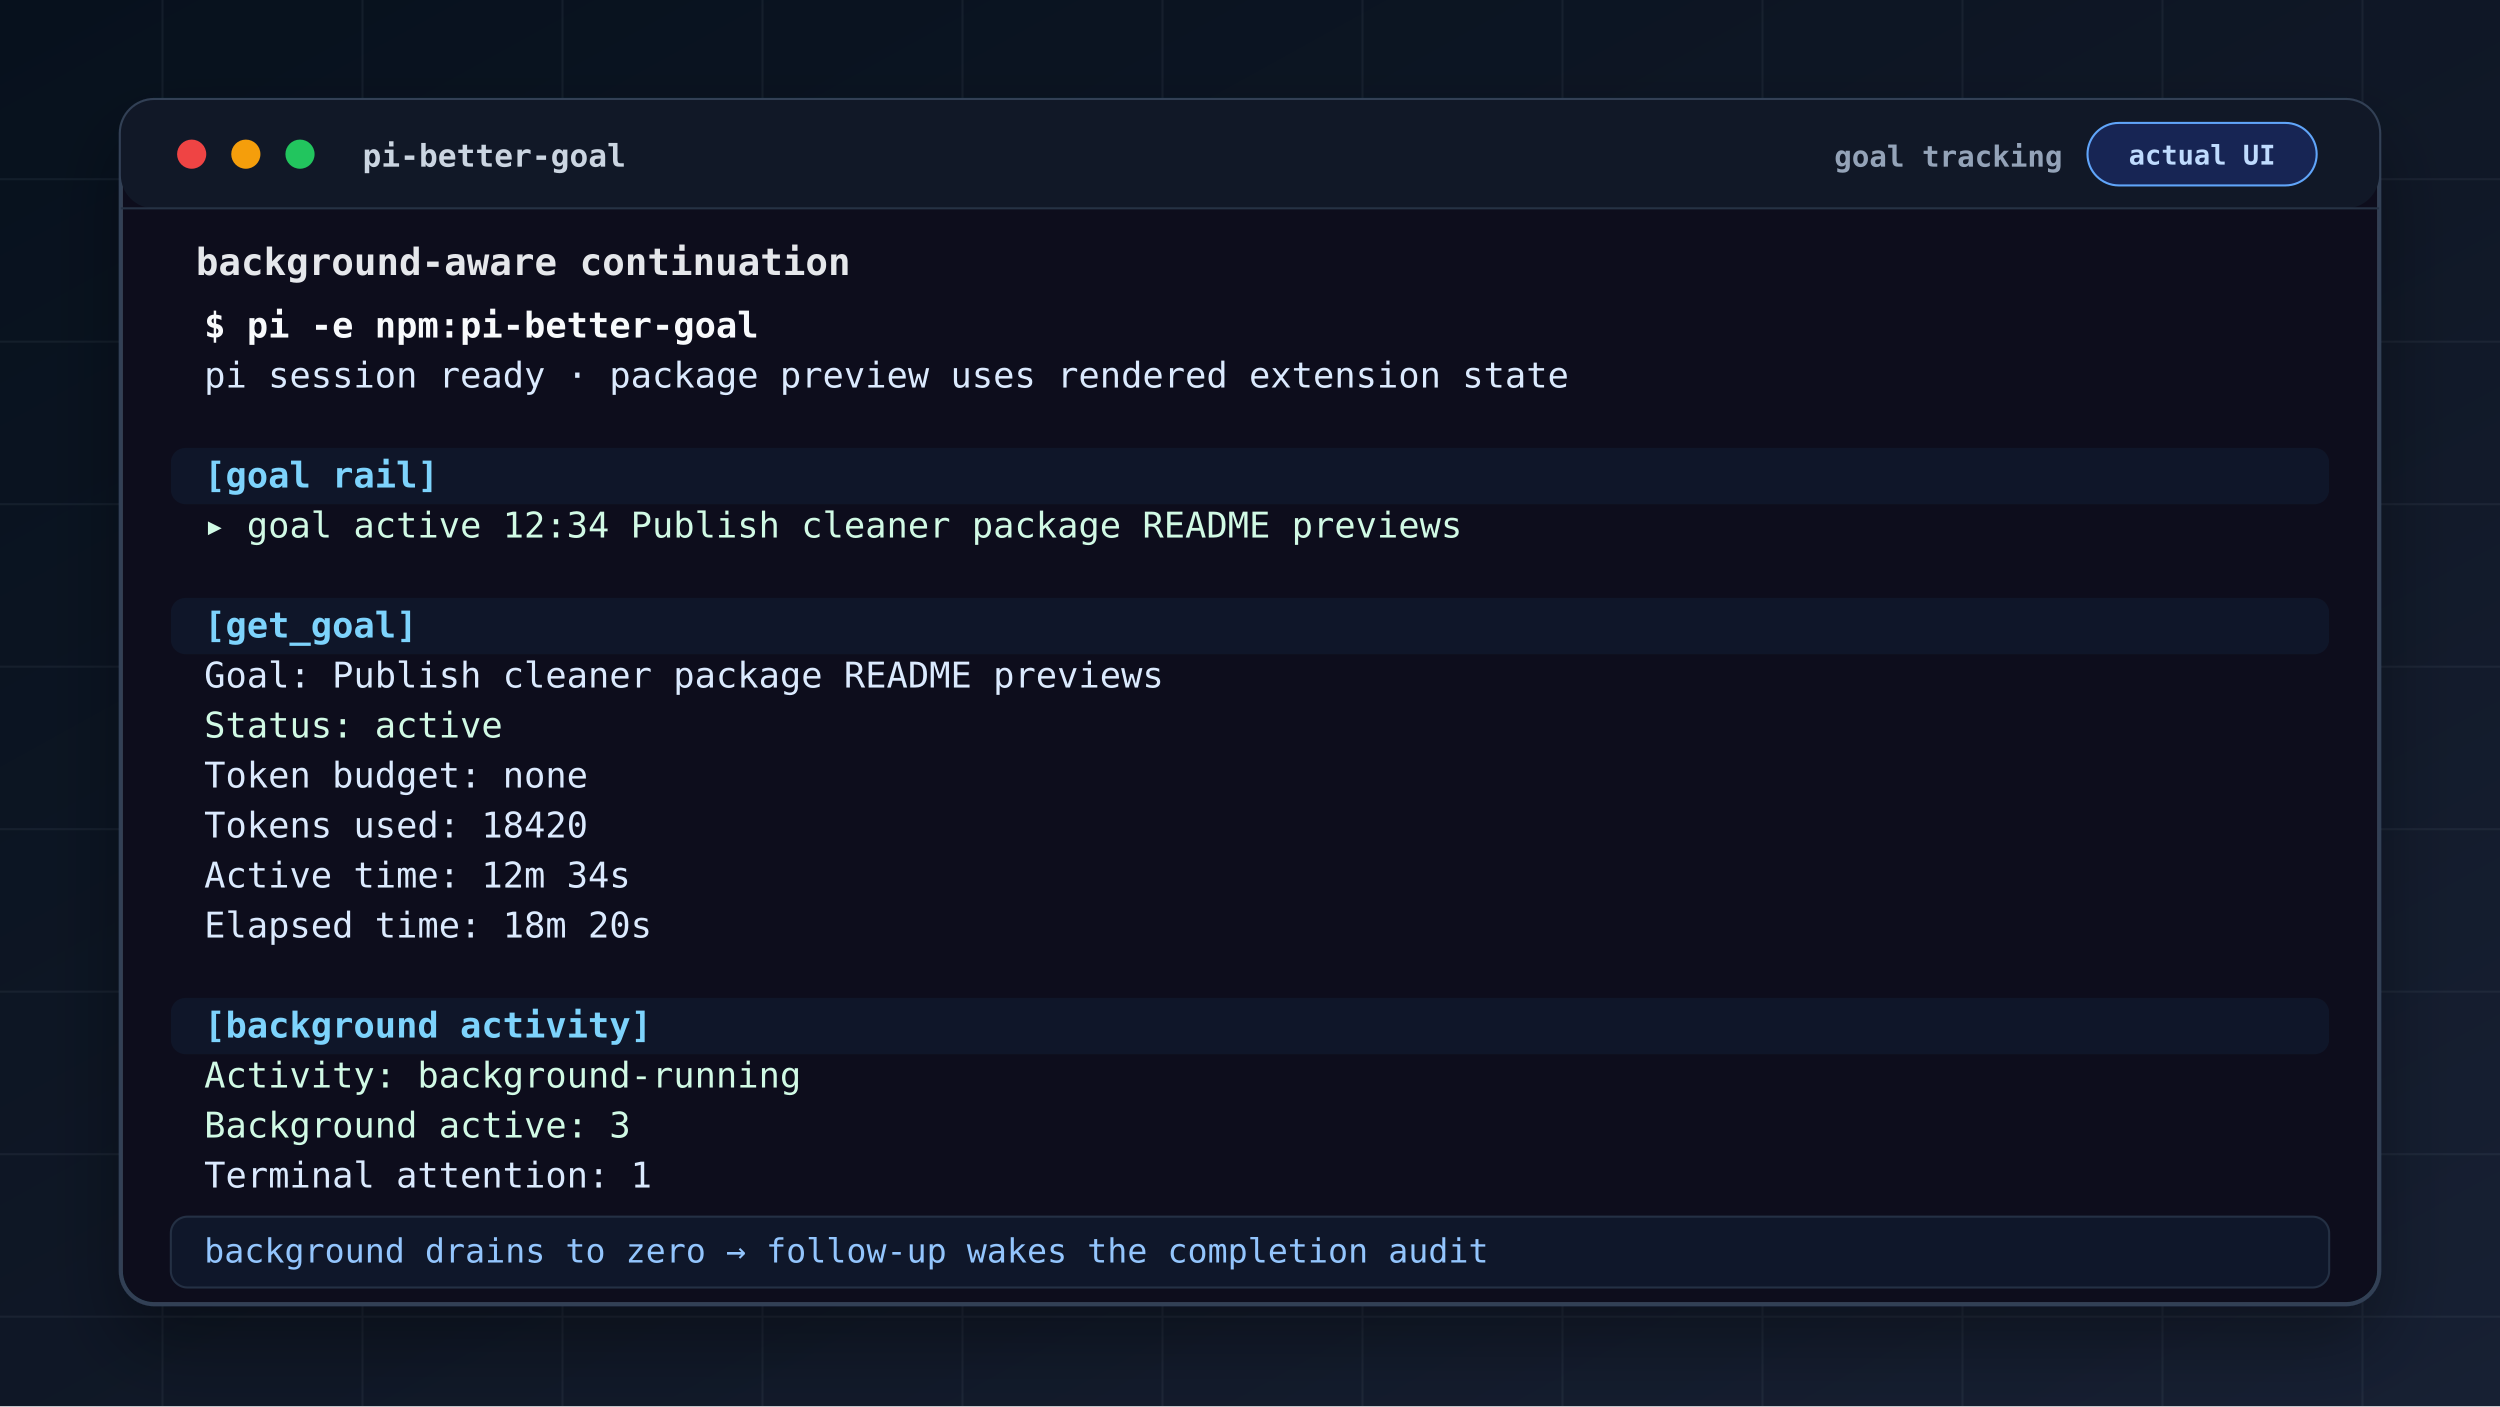
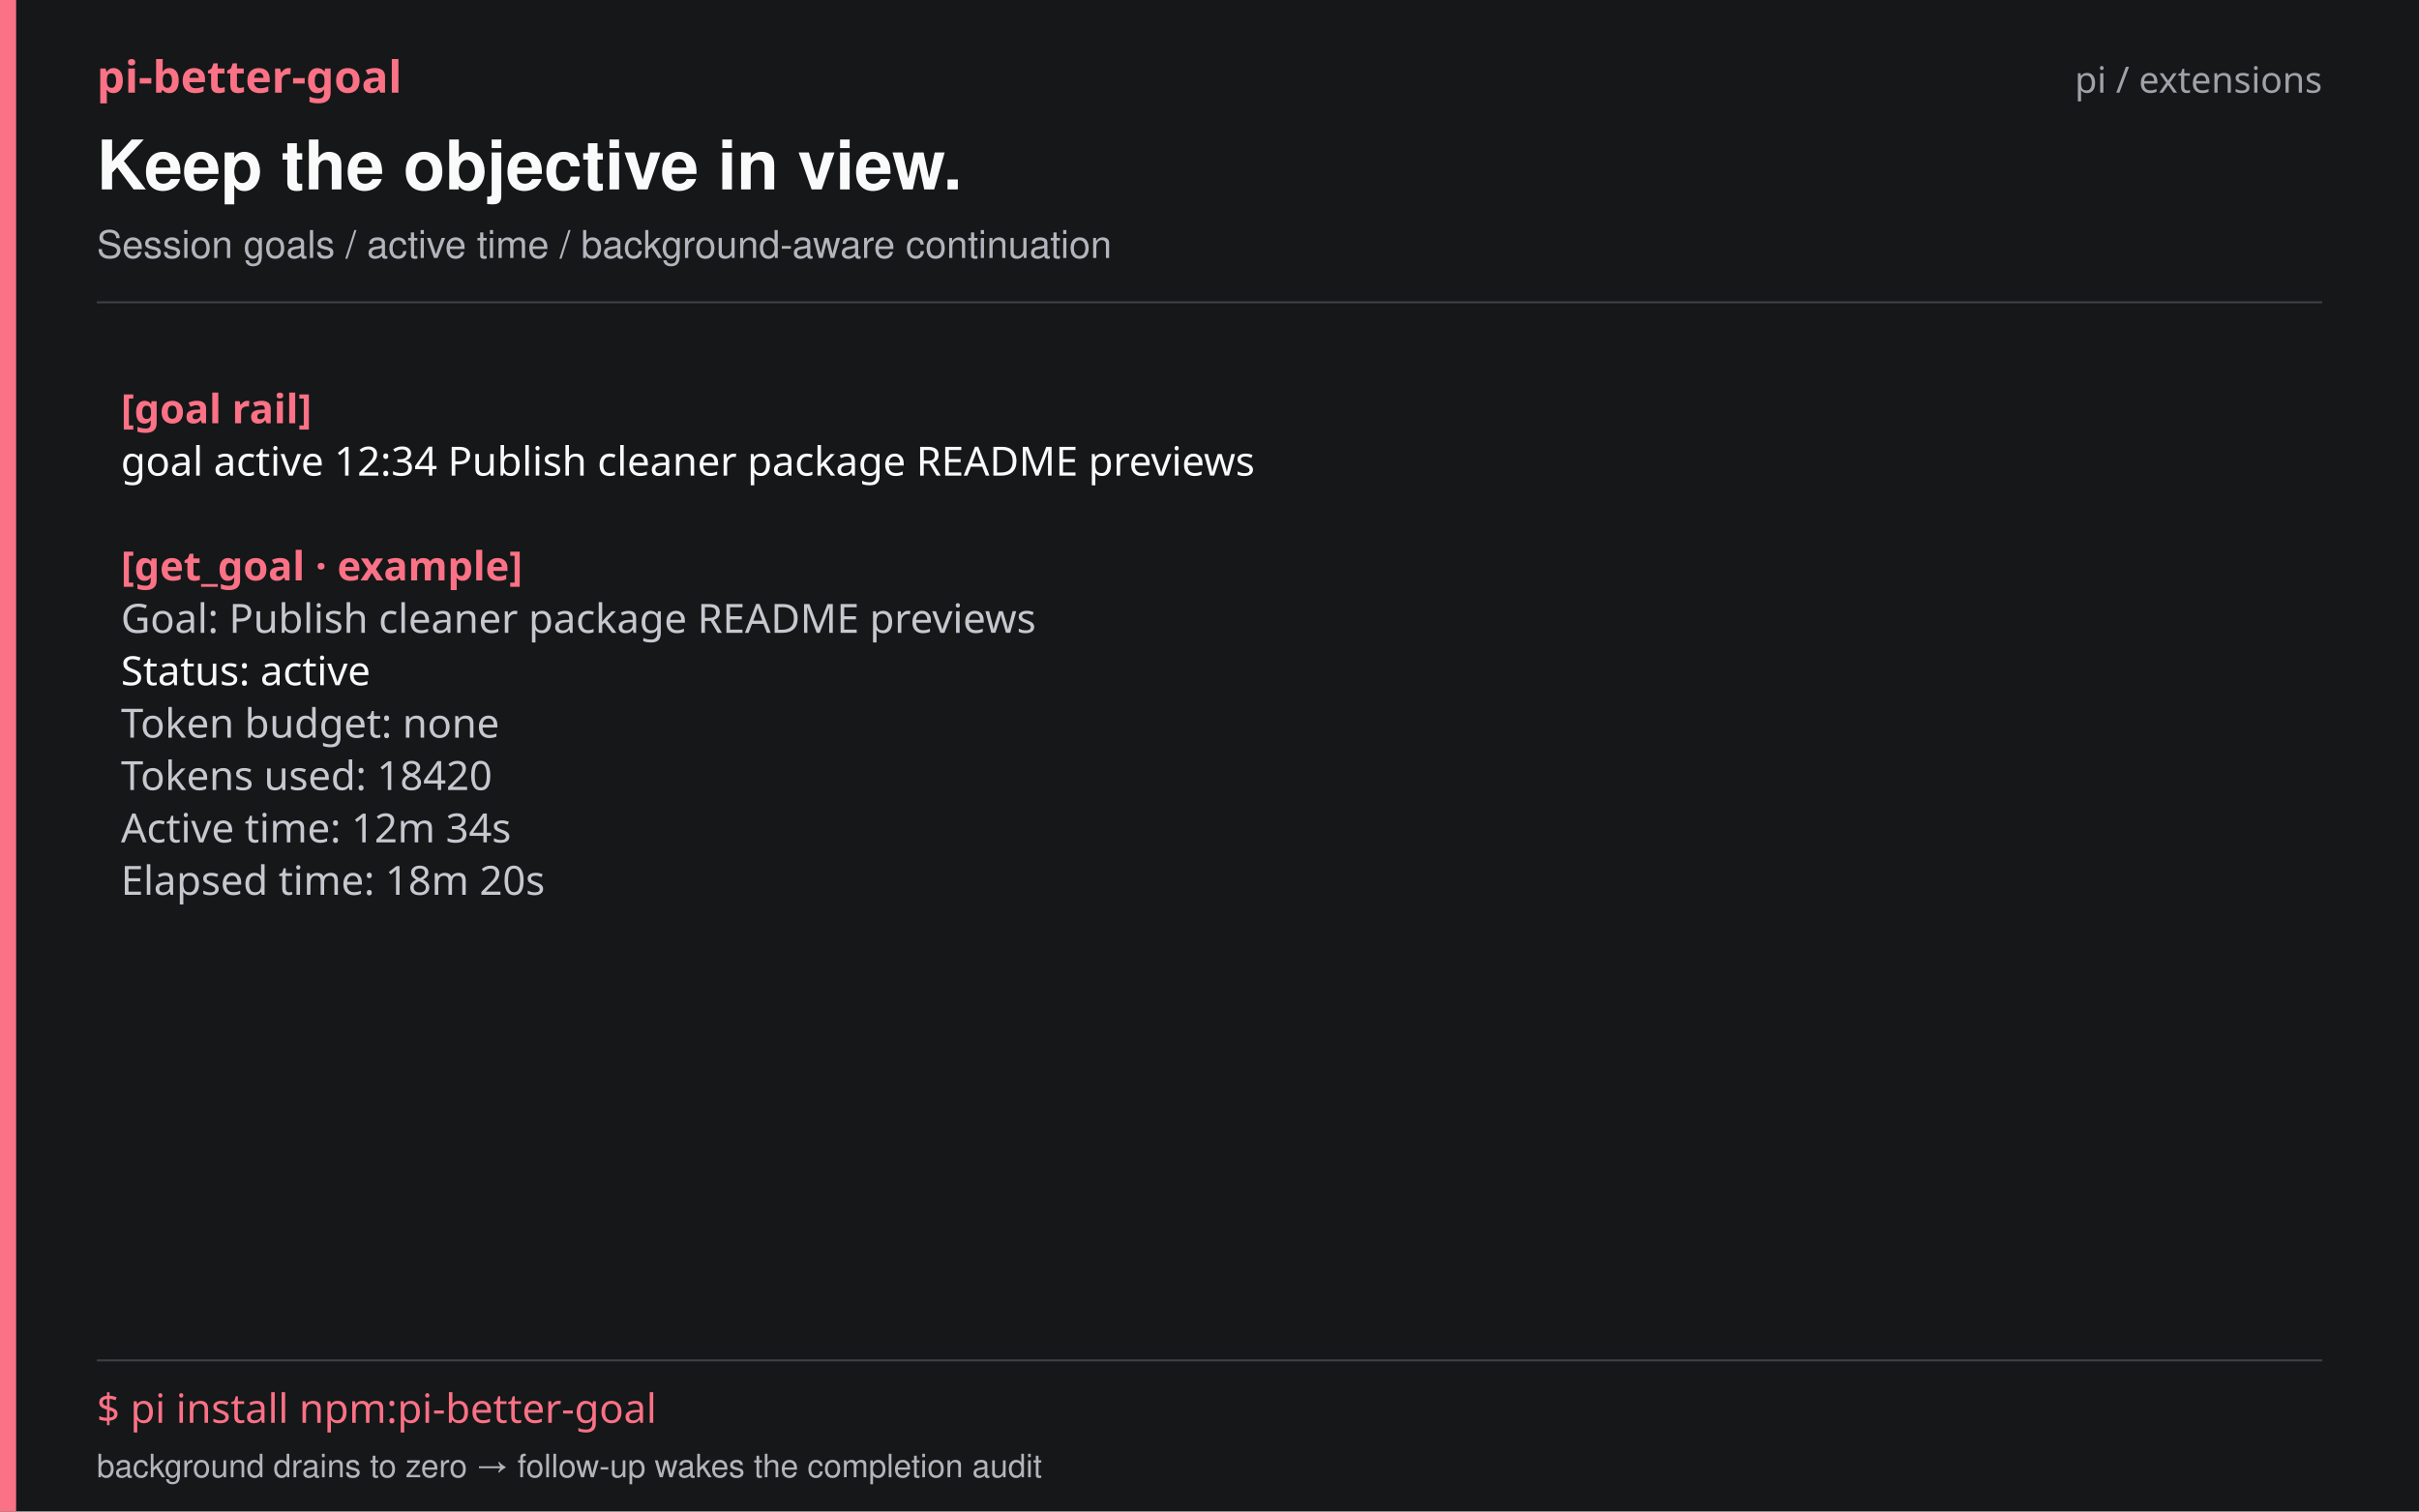
- <svg xmlns="http://www.w3.org/2000/svg" width="1200" height="675" viewBox="0 0 1200 675">
-   <defs>
-     <linearGradient id="bg" x1="0" y1="0" x2="1" y2="1">
-       <stop offset="0" stop-color="#07111d" />
-       <stop offset="0.55" stop-color="#101827" />
-       <stop offset="1" stop-color="#172033" />
-     </linearGradient>
-     <filter id="shadow" x="-20%" y="-20%" width="140%" height="140%">
-       <feDropShadow dx="0" dy="18" stdDeviation="18" flood-color="#000" flood-opacity="0.34" />
-     </filter>
-     <clipPath id="bodyClip">
-       <rect x="82" y="108" width="1036" height="468" rx="8" />
-     </clipPath>
-   </defs>
-   <rect width="1200" height="675" fill="url(#bg)" />
-   <g opacity="0.08">
-     <path d="M78 0 V675" stroke="#94a3b8" />
-     <path d="M174 0 V675" stroke="#94a3b8" />
-     <path d="M270 0 V675" stroke="#94a3b8" />
-     <path d="M366 0 V675" stroke="#94a3b8" />
-     <path d="M462 0 V675" stroke="#94a3b8" />
-     <path d="M558 0 V675" stroke="#94a3b8" />
-     <path d="M654 0 V675" stroke="#94a3b8" />
-     <path d="M750 0 V675" stroke="#94a3b8" />
-     <path d="M846 0 V675" stroke="#94a3b8" />
-     <path d="M942 0 V675" stroke="#94a3b8" />
-     <path d="M1038 0 V675" stroke="#94a3b8" />
-     <path d="M1134 0 V675" stroke="#94a3b8" />
-     <path d="M0 86 H1200" stroke="#94a3b8" />
-     <path d="M0 164 H1200" stroke="#94a3b8" />
-     <path d="M0 242 H1200" stroke="#94a3b8" />
-     <path d="M0 320 H1200" stroke="#94a3b8" />
-     <path d="M0 398 H1200" stroke="#94a3b8" />
-     <path d="M0 476 H1200" stroke="#94a3b8" />
-     <path d="M0 554 H1200" stroke="#94a3b8" />
-     <path d="M0 632 H1200" stroke="#94a3b8" />
-   </g>
-   <g filter="url(#shadow)">
-     <rect x="58" y="48" width="1084" height="578" rx="16" fill="#090f1a" stroke="#334155" stroke-width="2" />
-   </g>
-   <rect x="58" y="48" width="1084" height="52" rx="16" fill="#111827" />
-   <path d="M58 100 H1142" stroke="#263244" />
-   <circle cx="92" cy="74" r="7" fill="#ef4444" />
-   <circle cx="118" cy="74" r="7" fill="#f59e0b" />
-   <circle cx="144" cy="74" r="7" fill="#22c55e" />
-   <text x="174" y="80" font-family="SFMono-Regular, ui-monospace, Menlo, Consolas, monospace" font-size="15" font-weight="700" fill="#cbd5e1">pi-better-goal</text>
-   <text x="990" y="80" text-anchor="end" font-family="SFMono-Regular, ui-monospace, Menlo, Consolas, monospace" font-size="14" font-weight="600" fill="#94a3b8">goal tracking</text>
-   <rect x="1002" y="59" width="110" height="30" rx="15" fill="#172554" stroke="#60a5fa" />
-   <text x="1057" y="79" text-anchor="middle" font-family="SFMono-Regular, ui-monospace, Menlo, Consolas, monospace" font-size="13" font-weight="700" fill="#bfdbfe">actual UI</text>
-   <text x="94" y="132" font-family="SFMono-Regular, ui-monospace, Menlo, Consolas, monospace" font-size="18" font-weight="700" fill="#e5e7eb">background-aware continuation</text>
-   <g clip-path="url(#bodyClip)">
-     <text x="98" y="162" font-family="SFMono-Regular, ui-monospace, Menlo, Consolas, monospace" font-size="17" font-weight="800" fill="#f8fafc">$ pi -e npm:pi-better-goal</text>
-     <text x="98" y="186" font-family="SFMono-Regular, ui-monospace, Menlo, Consolas, monospace" font-size="17" font-weight="500" fill="#dbeafe">pi session ready · package preview uses rendered extension state</text>
-     <text x="98" y="210" font-family="SFMono-Regular, ui-monospace, Menlo, Consolas, monospace" font-size="17" font-weight="500" fill="#94a3b8" />
-     <rect x="82" y="215" width="1036" height="27" rx="7" fill="#0f172a" opacity="0.9" />
-     <text x="98" y="234" font-family="SFMono-Regular, ui-monospace, Menlo, Consolas, monospace" font-size="17" font-weight="800" fill="#7dd3fc">[goal rail]</text>
-     <text x="98" y="258" font-family="SFMono-Regular, ui-monospace, Menlo, Consolas, monospace" font-size="17" font-weight="500" fill="#d1fae5">▸ goal active 12:34 Publish cleaner package README previews</text>
-     <text x="98" y="282" font-family="SFMono-Regular, ui-monospace, Menlo, Consolas, monospace" font-size="17" font-weight="500" fill="#94a3b8" />
-     <rect x="82" y="287" width="1036" height="27" rx="7" fill="#0f172a" opacity="0.9" />
-     <text x="98" y="306" font-family="SFMono-Regular, ui-monospace, Menlo, Consolas, monospace" font-size="17" font-weight="800" fill="#7dd3fc">[get_goal]</text>
-     <text x="98" y="330" font-family="SFMono-Regular, ui-monospace, Menlo, Consolas, monospace" font-size="17" font-weight="500" fill="#dbeafe">Goal: Publish cleaner package README previews</text>
-     <text x="98" y="354" font-family="SFMono-Regular, ui-monospace, Menlo, Consolas, monospace" font-size="17" font-weight="500" fill="#d1fae5">Status: active</text>
-     <text x="98" y="378" font-family="SFMono-Regular, ui-monospace, Menlo, Consolas, monospace" font-size="17" font-weight="500" fill="#dbeafe">Token budget: none</text>
-     <text x="98" y="402" font-family="SFMono-Regular, ui-monospace, Menlo, Consolas, monospace" font-size="17" font-weight="500" fill="#dbeafe">Tokens used: 18420</text>
-     <text x="98" y="426" font-family="SFMono-Regular, ui-monospace, Menlo, Consolas, monospace" font-size="17" font-weight="500" fill="#dbeafe">Active time: 12m 34s</text>
-     <text x="98" y="450" font-family="SFMono-Regular, ui-monospace, Menlo, Consolas, monospace" font-size="17" font-weight="500" fill="#dbeafe">Elapsed time: 18m 20s</text>
-     <text x="98" y="474" font-family="SFMono-Regular, ui-monospace, Menlo, Consolas, monospace" font-size="17" font-weight="500" fill="#94a3b8" />
-     <rect x="82" y="479" width="1036" height="27" rx="7" fill="#0f172a" opacity="0.9" />
-     <text x="98" y="498" font-family="SFMono-Regular, ui-monospace, Menlo, Consolas, monospace" font-size="17" font-weight="800" fill="#7dd3fc">[background activity]</text>
-     <text x="98" y="522" font-family="SFMono-Regular, ui-monospace, Menlo, Consolas, monospace" font-size="17" font-weight="500" fill="#d1fae5">Activity: background-running</text>
-     <text x="98" y="546" font-family="SFMono-Regular, ui-monospace, Menlo, Consolas, monospace" font-size="17" font-weight="500" fill="#d1fae5">Background active: 3</text>
-     <text x="98" y="570" font-family="SFMono-Regular, ui-monospace, Menlo, Consolas, monospace" font-size="17" font-weight="500" fill="#dbeafe">Terminal attention: 1</text>
-   </g>
-   <rect x="82" y="584" width="1036" height="34" rx="8" fill="#0f172a" stroke="#243044" />
-   <text x="98" y="606" font-family="SFMono-Regular, ui-monospace, Menlo, Consolas, monospace" font-size="16" fill="#93c5fd">background drains to zero → follow-up wakes the completion audit</text>
+ <svg xmlns="http://www.w3.org/2000/svg" width="1200" height="750" viewBox="0 0 1200 750">
+   <rect width="1200" height="750" fill="#151718" />
+   <rect width="8" height="750" fill="#fb7185" />
+   <text x="48" y="46" font-family="Menlo" font-size="22" font-weight="700" fill="#fb7185">pi-better-goal</text>
+   <text x="1152" y="46" text-anchor="end" font-family="Menlo" font-size="18" fill="#a1a1aa">pi / extensions</text>
+   <text x="48" y="94" font-family="Helvetica" font-size="34" font-weight="700" fill="#fafafa">Keep the objective in view.</text>
+   <text x="48" y="128" font-family="Helvetica" font-size="19" fill="#b4b4bc">Session goals / active time / background-aware continuation</text>
+   <path d="M48 150 H1152" stroke="#3f3f46" />
+   <text x="60" y="210" font-family="Menlo" font-size="20" font-weight="700" fill="#fb7185" xml:space="preserve" textLength="132" lengthAdjust="spacingAndGlyphs">[goal rail]</text>
+   <text x="60" y="236" font-family="Menlo" font-size="20" font-weight="400" fill="#fafafa" xml:space="preserve" textLength="684" lengthAdjust="spacingAndGlyphs">goal active 12:34 Publish cleaner package README previews</text>
+   <text x="60" y="262" font-family="Menlo" font-size="20" font-weight="400" fill="#c7c7cf" xml:space="preserve" />
+   <text x="60" y="288" font-family="Menlo" font-size="20" font-weight="700" fill="#fb7185" xml:space="preserve" textLength="240" lengthAdjust="spacingAndGlyphs">[get_goal · example]</text>
+   <text x="60" y="314" font-family="Menlo" font-size="20" font-weight="400" fill="#c7c7cf" xml:space="preserve" textLength="540" lengthAdjust="spacingAndGlyphs">Goal: Publish cleaner package README previews</text>
+   <text x="60" y="340" font-family="Menlo" font-size="20" font-weight="400" fill="#fafafa" xml:space="preserve" textLength="168" lengthAdjust="spacingAndGlyphs">Status: active</text>
+   <text x="60" y="366" font-family="Menlo" font-size="20" font-weight="400" fill="#c7c7cf" xml:space="preserve" textLength="216" lengthAdjust="spacingAndGlyphs">Token budget: none</text>
+   <text x="60" y="392" font-family="Menlo" font-size="20" font-weight="400" fill="#c7c7cf" xml:space="preserve" textLength="216" lengthAdjust="spacingAndGlyphs">Tokens used: 18420</text>
+   <text x="60" y="418" font-family="Menlo" font-size="20" font-weight="400" fill="#c7c7cf" xml:space="preserve" textLength="240" lengthAdjust="spacingAndGlyphs">Active time: 12m 34s</text>
+   <text x="60" y="444" font-family="Menlo" font-size="20" font-weight="400" fill="#c7c7cf" xml:space="preserve" textLength="252" lengthAdjust="spacingAndGlyphs">Elapsed time: 18m 20s</text>
+   <path d="M48 675 H1152" stroke="#3f3f46" />
+   <text x="48" y="706" font-family="Menlo" font-size="20" fill="#fb7185">$ pi install npm:pi-better-goal</text>
+   <text x="48" y="733" font-family="Helvetica" font-size="16" fill="#b4b4bc">background drains to zero → follow-up wakes the completion audit</text>
</svg>
